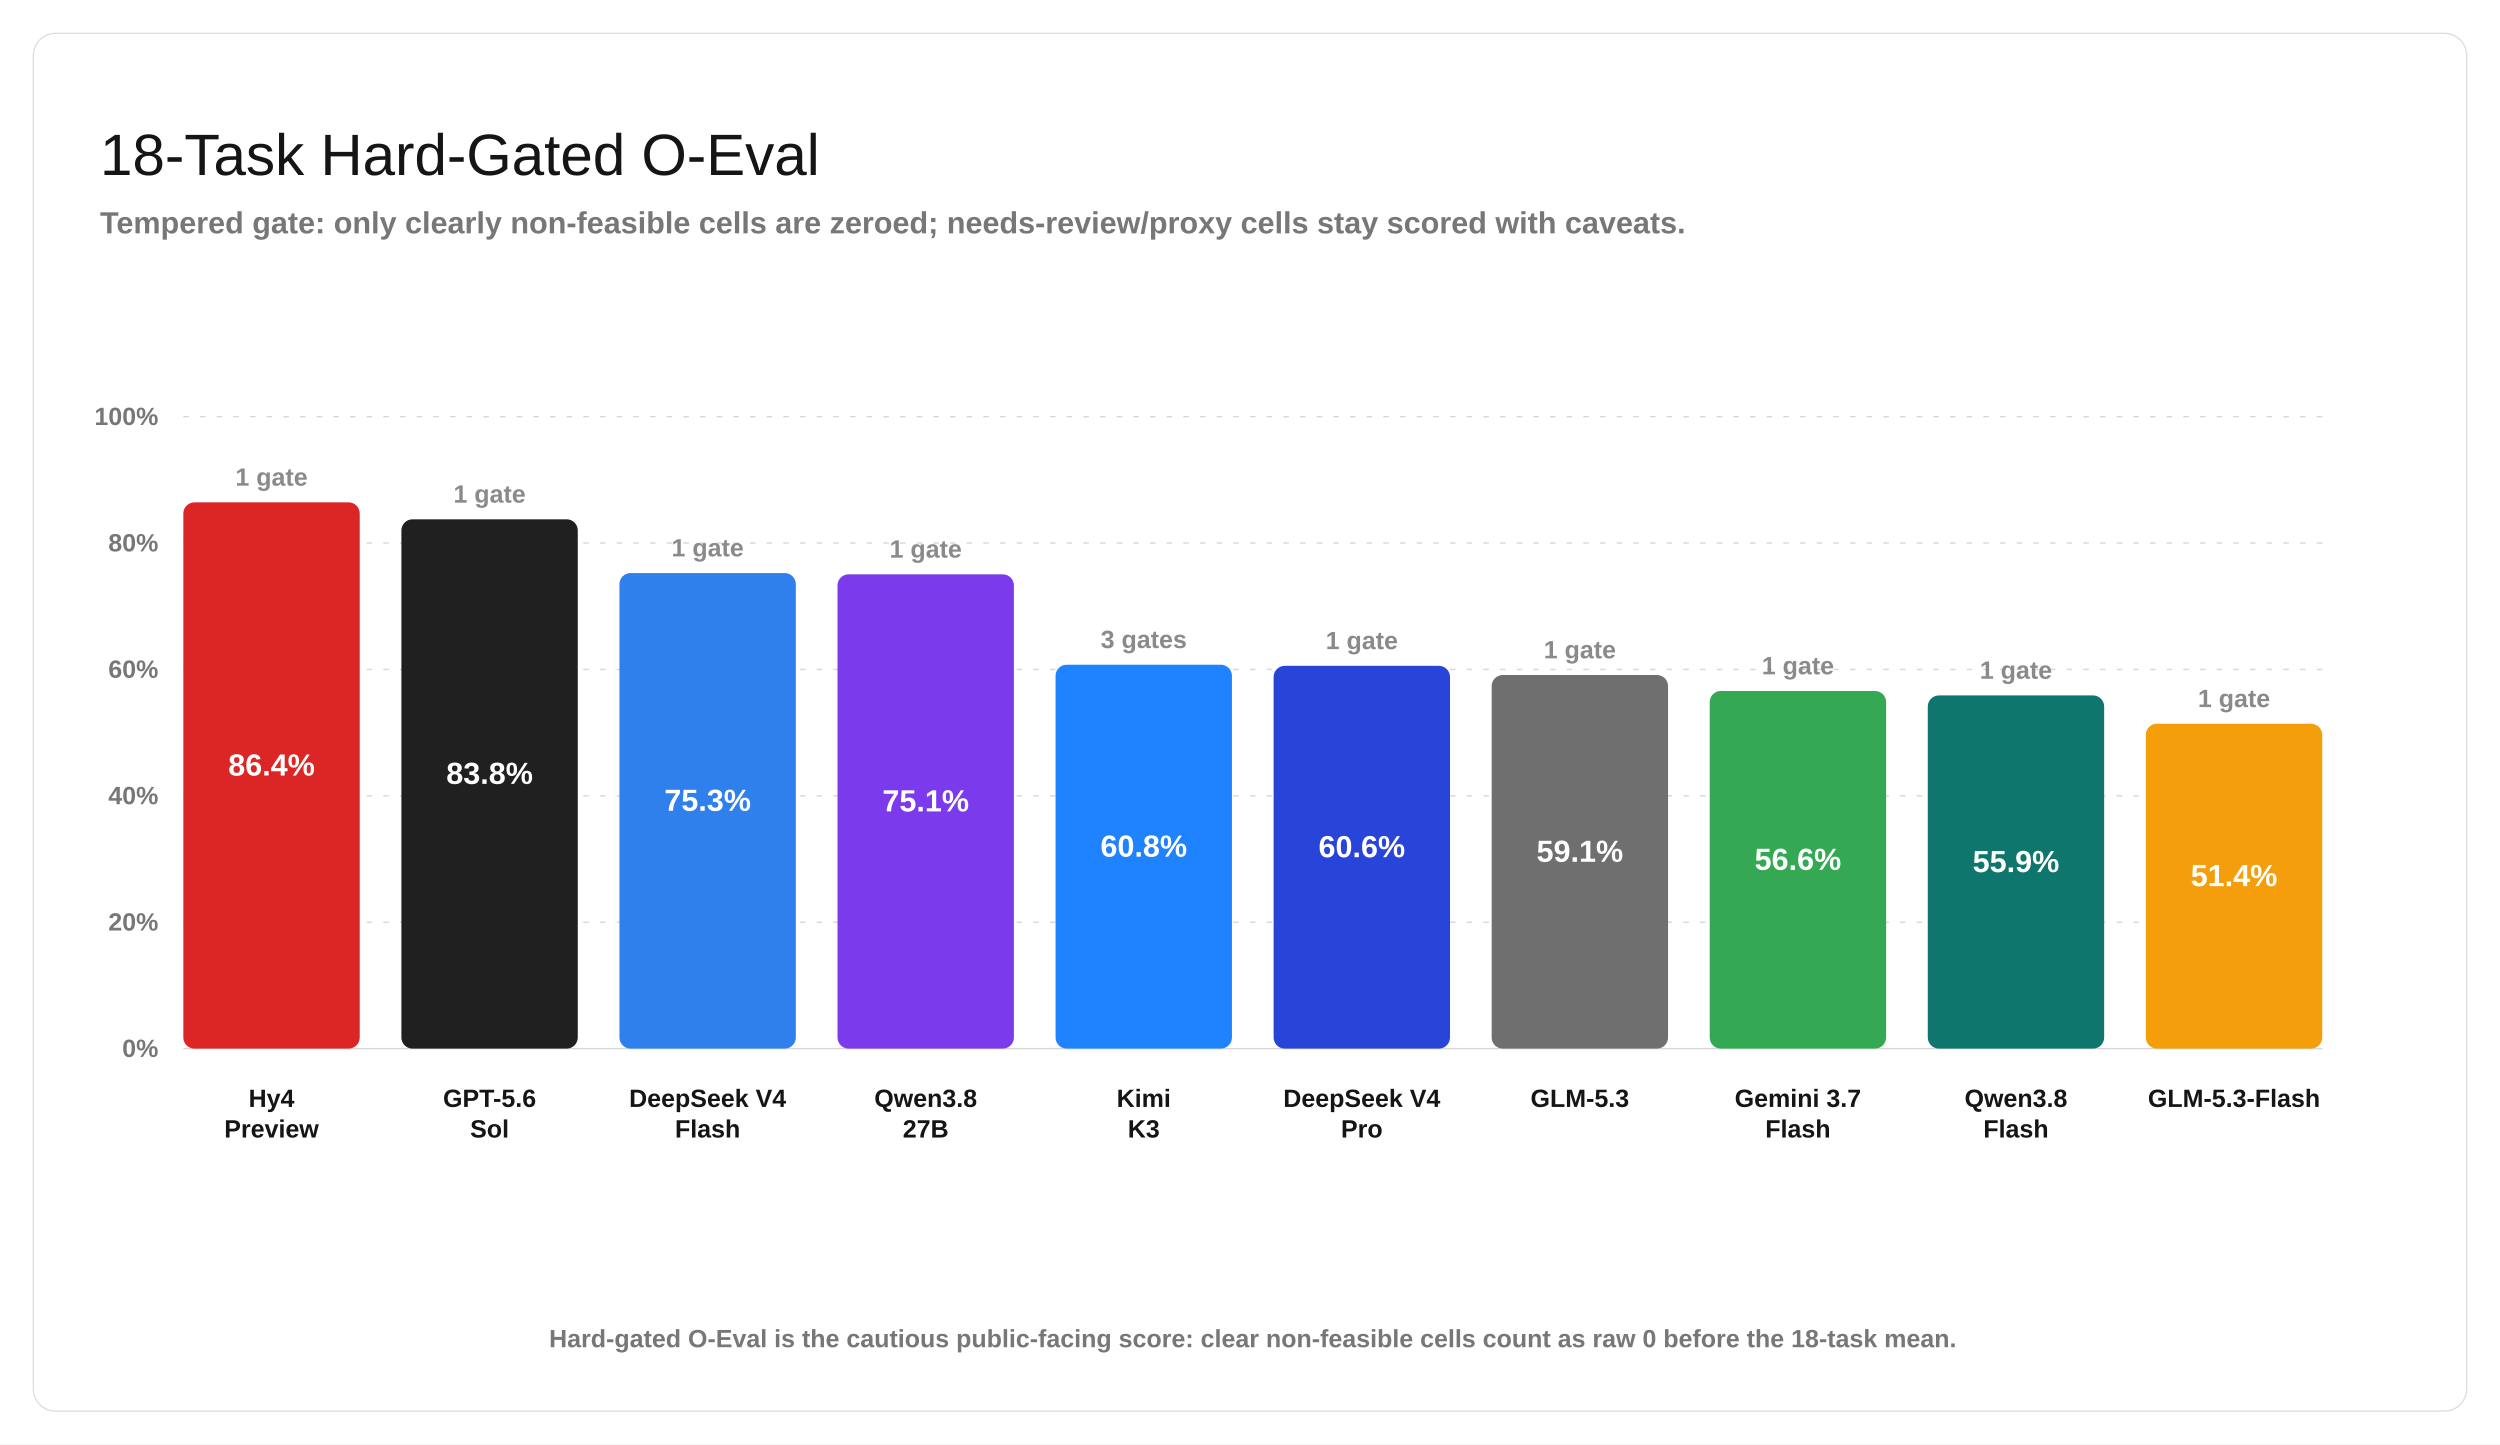
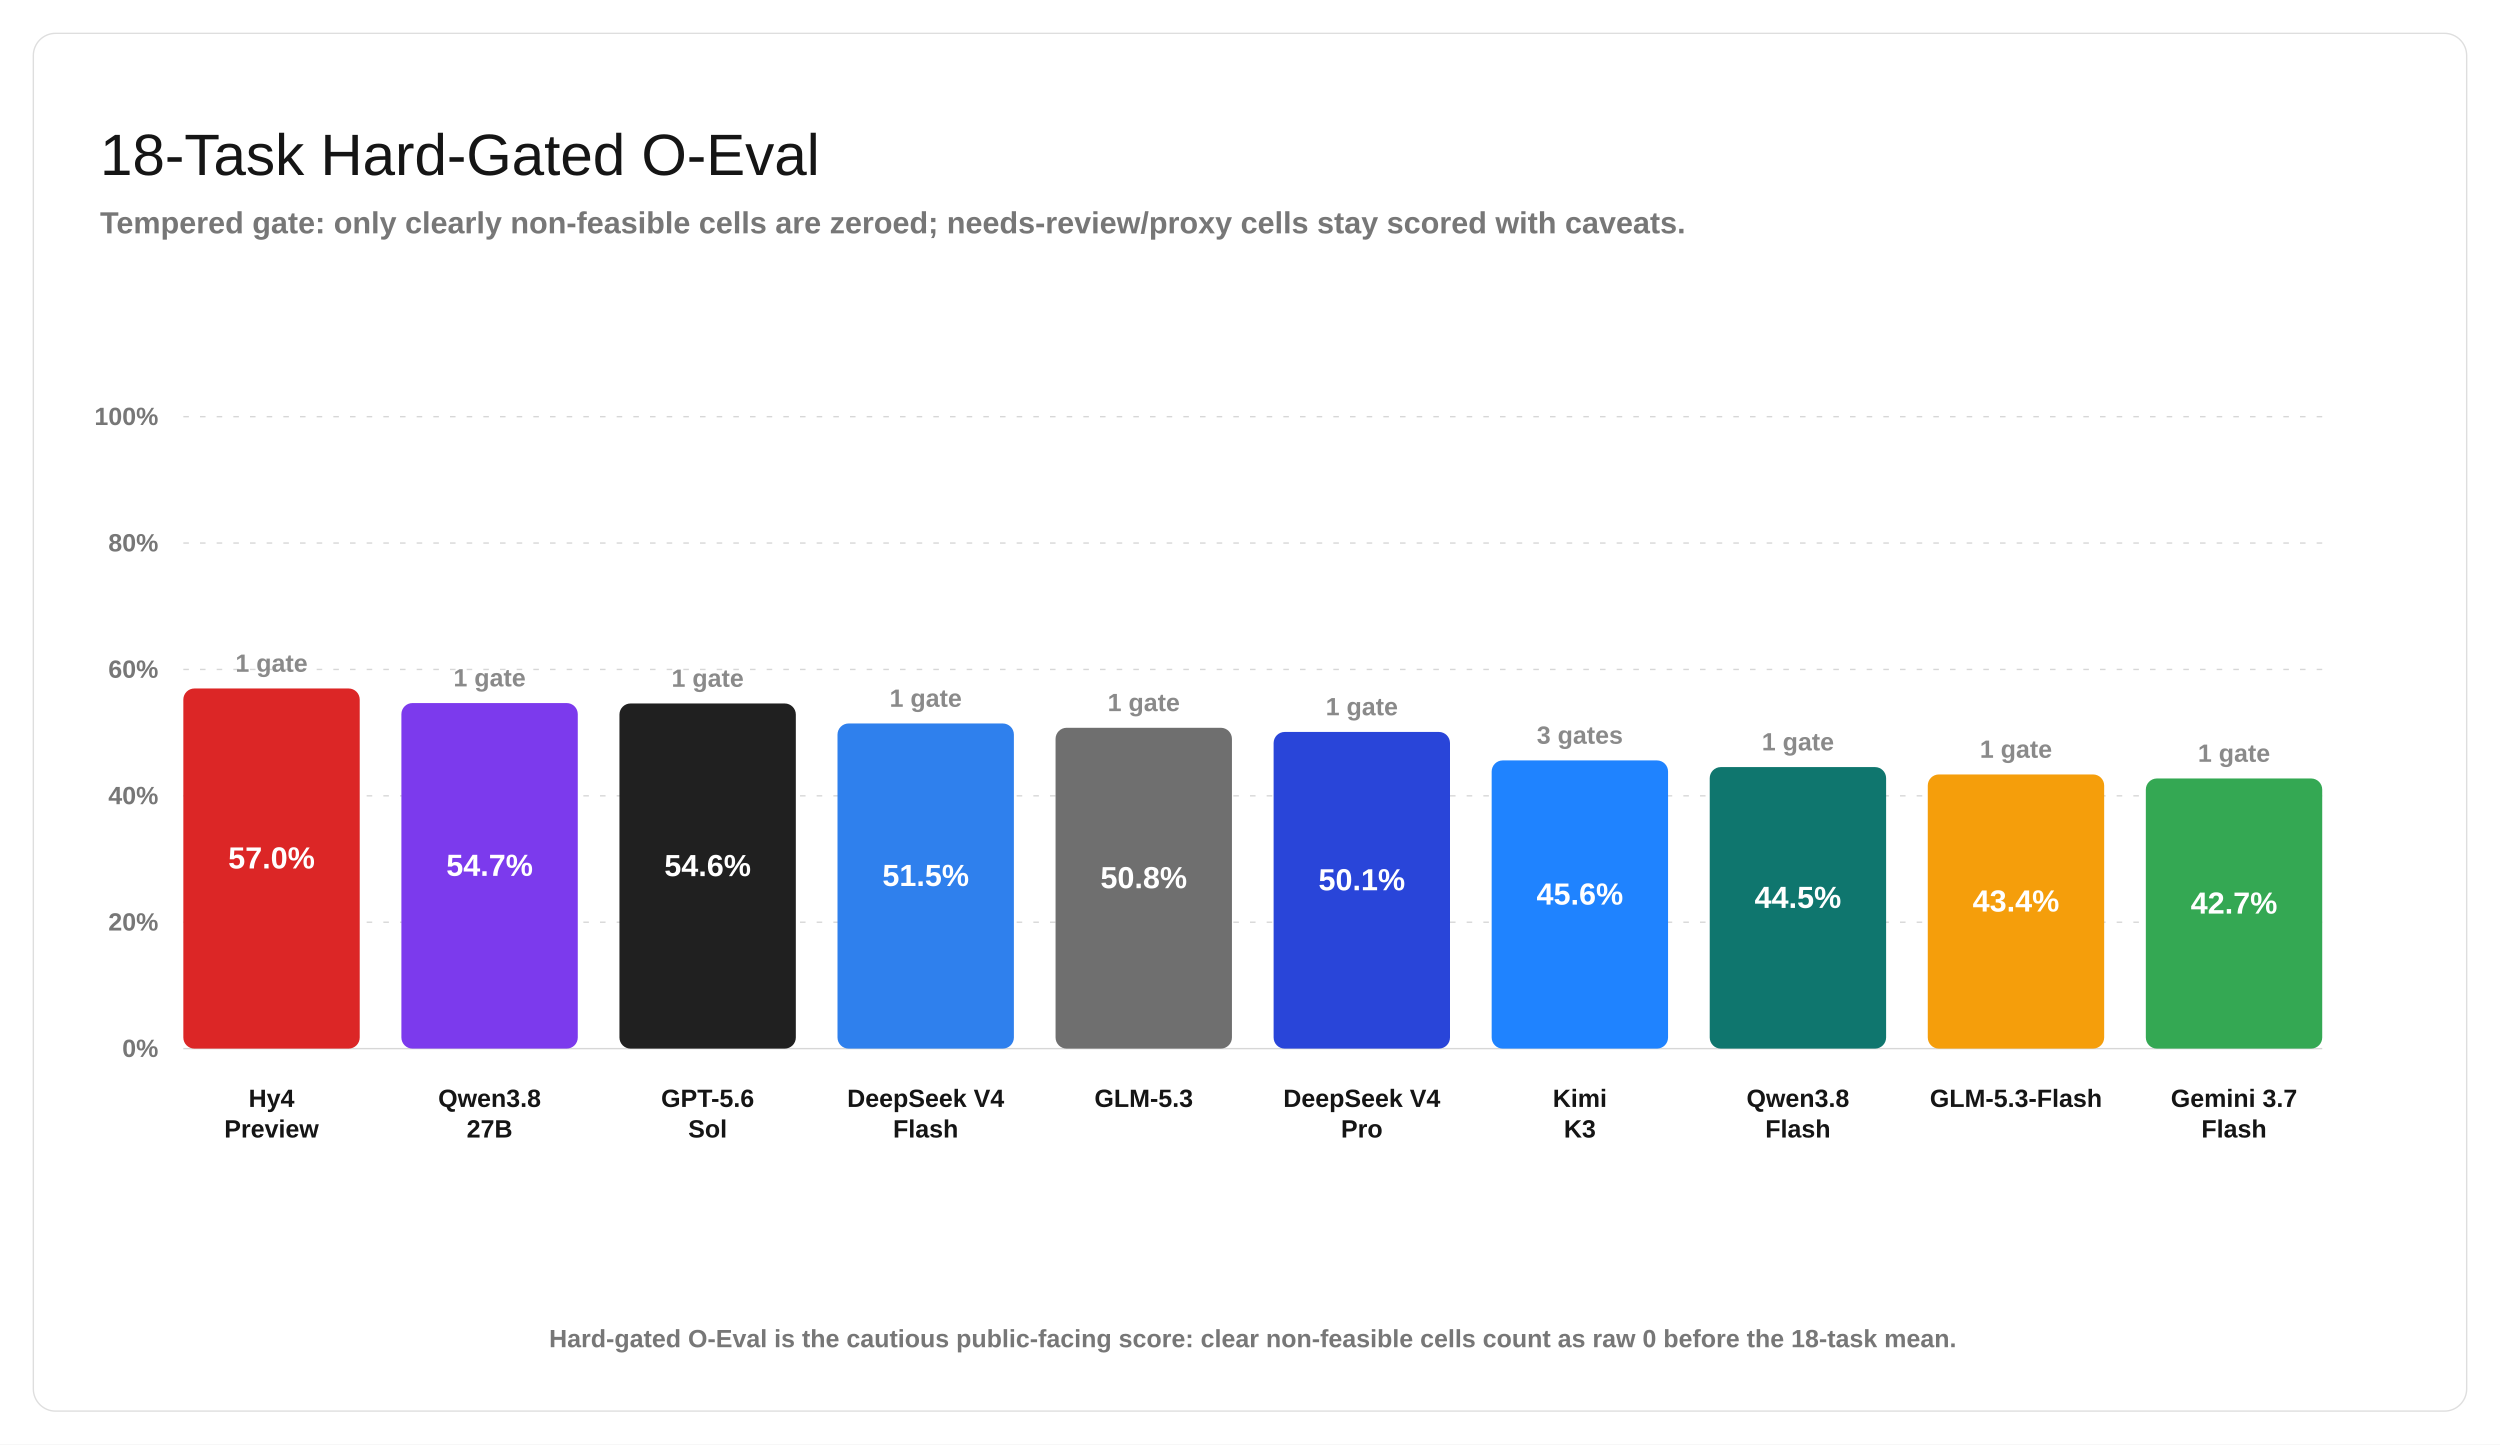
<svg xmlns="http://www.w3.org/2000/svg" width="1800" height="1040" viewBox="0 0 1800 1040" role="img">
  <style>
      .title { font-family: Georgia, Times, serif; font-size: 42px; font-weight: 500; fill: #050505; }
      .subtitle { font-family: Arial, Helvetica, sans-serif; font-size: 22px; fill: #777777; font-weight: 650; }
      .axis { font-family: Arial, Helvetica, sans-serif; font-size: 18px; fill: #777777; font-weight: 650; }
      .axis-title { font-family: Arial, Helvetica, sans-serif; font-size: 22px; fill: #111111; font-weight: 720; }
      .label { font-family: Arial, Helvetica, sans-serif; font-size: 19px; fill: #151515; font-weight: 700; }
      .small { font-family: Arial, Helvetica, sans-serif; font-size: 18px; fill: #777777; font-weight: 650; }
    </style>
  <rect width="1800" height="1040" fill="#ffffff" />
  <rect x="24.0" y="24.0" width="1752.0" height="992.0" fill="#ffffff" rx="16.0" stroke="#dedede" />
  <text x="72.0" y="126.0" text-anchor="start" font-family="Arial, Helvetica, sans-serif" font-size="42" font-weight="500" fill="#151515">18-Task Hard-Gated O-Eval</text>
  <text x="72.0" y="168.0" text-anchor="start" font-family="Arial, Helvetica, sans-serif" font-size="22" font-weight="650" fill="#777777">Tempered gate: only clearly non-feasible cells are zeroed; needs-review/proxy cells stay scored with caveats.</text>
  <line x1="132.0" y1="755.0" x2="1672.0" y2="755.0" stroke="#d7d7d7" stroke-width="1.0" />
  <text x="114.0" y="761.0" text-anchor="end" font-family="Arial, Helvetica, sans-serif" font-size="18" font-weight="600" fill="#777777">0%</text>
  <line x1="132.0" y1="664.0" x2="1672.0" y2="664.0" stroke="#d7d7d7" stroke-width="1.0" stroke-dasharray="4 8" />
  <text x="114.0" y="670.0" text-anchor="end" font-family="Arial, Helvetica, sans-serif" font-size="18" font-weight="600" fill="#777777">20%</text>
  <line x1="132.0" y1="573.0" x2="1672.0" y2="573.0" stroke="#d7d7d7" stroke-width="1.0" stroke-dasharray="4 8" />
  <text x="114.0" y="579.0" text-anchor="end" font-family="Arial, Helvetica, sans-serif" font-size="18" font-weight="600" fill="#777777">40%</text>
  <line x1="132.0" y1="482.0" x2="1672.0" y2="482.0" stroke="#d7d7d7" stroke-width="1.0" stroke-dasharray="4 8" />
  <text x="114.0" y="488.0" text-anchor="end" font-family="Arial, Helvetica, sans-serif" font-size="18" font-weight="600" fill="#777777">60%</text>
  <line x1="132.0" y1="391.0" x2="1672.0" y2="391.0" stroke="#d7d7d7" stroke-width="1.0" stroke-dasharray="4 8" />
  <text x="114.0" y="397.0" text-anchor="end" font-family="Arial, Helvetica, sans-serif" font-size="18" font-weight="600" fill="#777777">80%</text>
  <line x1="132.0" y1="300.0" x2="1672.0" y2="300.0" stroke="#d7d7d7" stroke-width="1.0" stroke-dasharray="4 8" />
  <text x="114.0" y="306.0" text-anchor="end" font-family="Arial, Helvetica, sans-serif" font-size="18" font-weight="600" fill="#777777">100%</text>
-   <rect x="132.0" y="361.7" width="127.0" height="393.3" fill="#dc2626" rx="8.0" />
-   <text x="195.5" y="558.4" text-anchor="middle" font-family="Arial, Helvetica, sans-serif" font-size="22" font-weight="800" fill="#ffffff">86.4%</text>
-   <text x="195.5" y="349.7" text-anchor="middle" font-family="Arial, Helvetica, sans-serif" font-size="18" font-weight="600" fill="#8a8a8a">1 gate</text>
+   <rect x="132.0" y="495.7" width="127.0" height="259.3" fill="#dc2626" rx="8.0" />
+   <text x="195.5" y="625.3" text-anchor="middle" font-family="Arial, Helvetica, sans-serif" font-size="22" font-weight="800" fill="#ffffff">57.0%</text>
+   <text x="195.5" y="483.7" text-anchor="middle" font-family="Arial, Helvetica, sans-serif" font-size="18" font-weight="600" fill="#8a8a8a">1 gate</text>
  <text x="195.5" y="797.0" text-anchor="middle" font-family="Arial, Helvetica, sans-serif" font-size="18" font-weight="700" fill="#151515">Hy4</text>
  <text x="195.5" y="819.0" text-anchor="middle" font-family="Arial, Helvetica, sans-serif" font-size="18" font-weight="700" fill="#151515">Preview</text>
-   <rect x="289.0" y="373.9" width="127.0" height="381.1" fill="#202020" rx="8.0" />
-   <text x="352.5" y="564.4" text-anchor="middle" font-family="Arial, Helvetica, sans-serif" font-size="22" font-weight="800" fill="#ffffff">83.8%</text>
-   <text x="352.5" y="361.9" text-anchor="middle" font-family="Arial, Helvetica, sans-serif" font-size="18" font-weight="600" fill="#8a8a8a">1 gate</text>
-   <text x="352.5" y="797.0" text-anchor="middle" font-family="Arial, Helvetica, sans-serif" font-size="18" font-weight="700" fill="#151515">GPT-5.6</text>
-   <text x="352.5" y="819.0" text-anchor="middle" font-family="Arial, Helvetica, sans-serif" font-size="18" font-weight="700" fill="#151515">Sol</text>
-   <rect x="446.0" y="412.6" width="127.0" height="342.4" fill="#2f80ed" rx="8.0" />
-   <text x="509.5" y="583.8" text-anchor="middle" font-family="Arial, Helvetica, sans-serif" font-size="22" font-weight="800" fill="#ffffff">75.3%</text>
-   <text x="509.5" y="400.6" text-anchor="middle" font-family="Arial, Helvetica, sans-serif" font-size="18" font-weight="600" fill="#8a8a8a">1 gate</text>
-   <text x="509.5" y="797.0" text-anchor="middle" font-family="Arial, Helvetica, sans-serif" font-size="18" font-weight="700" fill="#151515">DeepSeek V4</text>
-   <text x="509.5" y="819.0" text-anchor="middle" font-family="Arial, Helvetica, sans-serif" font-size="18" font-weight="700" fill="#151515">Flash</text>
-   <rect x="603.0" y="413.5" width="127.0" height="341.5" fill="#7c3aed" rx="8.0" />
-   <text x="666.5" y="584.2" text-anchor="middle" font-family="Arial, Helvetica, sans-serif" font-size="22" font-weight="800" fill="#ffffff">75.1%</text>
-   <text x="666.5" y="401.5" text-anchor="middle" font-family="Arial, Helvetica, sans-serif" font-size="18" font-weight="600" fill="#8a8a8a">1 gate</text>
-   <text x="666.5" y="797.0" text-anchor="middle" font-family="Arial, Helvetica, sans-serif" font-size="18" font-weight="700" fill="#151515">Qwen3.8</text>
-   <text x="666.5" y="819.0" text-anchor="middle" font-family="Arial, Helvetica, sans-serif" font-size="18" font-weight="700" fill="#151515">27B</text>
-   <rect x="760.0" y="478.6" width="127.0" height="276.4" fill="#1f83ff" rx="8.0" />
-   <text x="823.5" y="616.8" text-anchor="middle" font-family="Arial, Helvetica, sans-serif" font-size="22" font-weight="800" fill="#ffffff">60.8%</text>
-   <text x="823.5" y="466.6" text-anchor="middle" font-family="Arial, Helvetica, sans-serif" font-size="18" font-weight="600" fill="#8a8a8a">3 gates</text>
-   <text x="823.5" y="797.0" text-anchor="middle" font-family="Arial, Helvetica, sans-serif" font-size="18" font-weight="700" fill="#151515">Kimi</text>
-   <text x="823.5" y="819.0" text-anchor="middle" font-family="Arial, Helvetica, sans-serif" font-size="18" font-weight="700" fill="#151515">K3</text>
-   <rect x="917.0" y="479.4" width="127.0" height="275.6" fill="#2945d9" rx="8.0" />
-   <text x="980.5" y="617.2" text-anchor="middle" font-family="Arial, Helvetica, sans-serif" font-size="22" font-weight="800" fill="#ffffff">60.6%</text>
-   <text x="980.5" y="467.4" text-anchor="middle" font-family="Arial, Helvetica, sans-serif" font-size="18" font-weight="600" fill="#8a8a8a">1 gate</text>
+   <rect x="289.0" y="506.2" width="127.0" height="248.8" fill="#7c3aed" rx="8.0" />
+   <text x="352.5" y="630.6" text-anchor="middle" font-family="Arial, Helvetica, sans-serif" font-size="22" font-weight="800" fill="#ffffff">54.7%</text>
+   <text x="352.5" y="494.2" text-anchor="middle" font-family="Arial, Helvetica, sans-serif" font-size="18" font-weight="600" fill="#8a8a8a">1 gate</text>
+   <text x="352.5" y="797.0" text-anchor="middle" font-family="Arial, Helvetica, sans-serif" font-size="18" font-weight="700" fill="#151515">Qwen3.8</text>
+   <text x="352.5" y="819.0" text-anchor="middle" font-family="Arial, Helvetica, sans-serif" font-size="18" font-weight="700" fill="#151515">27B</text>
+   <rect x="446.0" y="506.5" width="127.0" height="248.5" fill="#202020" rx="8.0" />
+   <text x="509.5" y="630.8" text-anchor="middle" font-family="Arial, Helvetica, sans-serif" font-size="22" font-weight="800" fill="#ffffff">54.6%</text>
+   <text x="509.5" y="494.5" text-anchor="middle" font-family="Arial, Helvetica, sans-serif" font-size="18" font-weight="600" fill="#8a8a8a">1 gate</text>
+   <text x="509.5" y="797.0" text-anchor="middle" font-family="Arial, Helvetica, sans-serif" font-size="18" font-weight="700" fill="#151515">GPT-5.6</text>
+   <text x="509.5" y="819.0" text-anchor="middle" font-family="Arial, Helvetica, sans-serif" font-size="18" font-weight="700" fill="#151515">Sol</text>
+   <rect x="603.0" y="520.9" width="127.0" height="234.1" fill="#2f80ed" rx="8.0" />
+   <text x="666.5" y="637.9" text-anchor="middle" font-family="Arial, Helvetica, sans-serif" font-size="22" font-weight="800" fill="#ffffff">51.5%</text>
+   <text x="666.5" y="508.9" text-anchor="middle" font-family="Arial, Helvetica, sans-serif" font-size="18" font-weight="600" fill="#8a8a8a">1 gate</text>
+   <text x="666.5" y="797.0" text-anchor="middle" font-family="Arial, Helvetica, sans-serif" font-size="18" font-weight="700" fill="#151515">DeepSeek V4</text>
+   <text x="666.5" y="819.0" text-anchor="middle" font-family="Arial, Helvetica, sans-serif" font-size="18" font-weight="700" fill="#151515">Flash</text>
+   <rect x="760.0" y="524.0" width="127.0" height="231.0" fill="#6f6f6f" rx="8.0" />
+   <text x="823.5" y="639.5" text-anchor="middle" font-family="Arial, Helvetica, sans-serif" font-size="22" font-weight="800" fill="#ffffff">50.8%</text>
+   <text x="823.5" y="512.0" text-anchor="middle" font-family="Arial, Helvetica, sans-serif" font-size="18" font-weight="600" fill="#8a8a8a">1 gate</text>
+   <text x="823.5" y="797.0" text-anchor="middle" font-family="Arial, Helvetica, sans-serif" font-size="18" font-weight="700" fill="#151515">GLM-5.3</text>
+   <rect x="917.0" y="527.0" width="127.0" height="228.0" fill="#2945d9" rx="8.0" />
+   <text x="980.5" y="641.0" text-anchor="middle" font-family="Arial, Helvetica, sans-serif" font-size="22" font-weight="800" fill="#ffffff">50.1%</text>
+   <text x="980.5" y="515.0" text-anchor="middle" font-family="Arial, Helvetica, sans-serif" font-size="18" font-weight="600" fill="#8a8a8a">1 gate</text>
  <text x="980.5" y="797.0" text-anchor="middle" font-family="Arial, Helvetica, sans-serif" font-size="18" font-weight="700" fill="#151515">DeepSeek V4</text>
  <text x="980.5" y="819.0" text-anchor="middle" font-family="Arial, Helvetica, sans-serif" font-size="18" font-weight="700" fill="#151515">Pro</text>
-   <rect x="1074.0" y="486.0" width="127.0" height="269.0" fill="#6f6f6f" rx="8.0" />
-   <text x="1137.5" y="620.5" text-anchor="middle" font-family="Arial, Helvetica, sans-serif" font-size="22" font-weight="800" fill="#ffffff">59.1%</text>
-   <text x="1137.5" y="474.0" text-anchor="middle" font-family="Arial, Helvetica, sans-serif" font-size="18" font-weight="600" fill="#8a8a8a">1 gate</text>
-   <text x="1137.5" y="797.0" text-anchor="middle" font-family="Arial, Helvetica, sans-serif" font-size="18" font-weight="700" fill="#151515">GLM-5.3</text>
-   <rect x="1231.0" y="497.5" width="127.0" height="257.5" fill="#34a853" rx="8.0" />
-   <text x="1294.5" y="626.3" text-anchor="middle" font-family="Arial, Helvetica, sans-serif" font-size="22" font-weight="800" fill="#ffffff">56.6%</text>
-   <text x="1294.5" y="485.5" text-anchor="middle" font-family="Arial, Helvetica, sans-serif" font-size="18" font-weight="600" fill="#8a8a8a">1 gate</text>
-   <text x="1294.5" y="797.0" text-anchor="middle" font-family="Arial, Helvetica, sans-serif" font-size="18" font-weight="700" fill="#151515">Gemini 3.7</text>
+   <rect x="1074.0" y="547.5" width="127.0" height="207.5" fill="#1f83ff" rx="8.0" />
+   <text x="1137.5" y="651.3" text-anchor="middle" font-family="Arial, Helvetica, sans-serif" font-size="22" font-weight="800" fill="#ffffff">45.6%</text>
+   <text x="1137.5" y="535.5" text-anchor="middle" font-family="Arial, Helvetica, sans-serif" font-size="18" font-weight="600" fill="#8a8a8a">3 gates</text>
+   <text x="1137.5" y="797.0" text-anchor="middle" font-family="Arial, Helvetica, sans-serif" font-size="18" font-weight="700" fill="#151515">Kimi</text>
+   <text x="1137.5" y="819.0" text-anchor="middle" font-family="Arial, Helvetica, sans-serif" font-size="18" font-weight="700" fill="#151515">K3</text>
+   <rect x="1231.0" y="552.3" width="127.0" height="202.7" fill="#0f766e" rx="8.0" />
+   <text x="1294.5" y="653.7" text-anchor="middle" font-family="Arial, Helvetica, sans-serif" font-size="22" font-weight="800" fill="#ffffff">44.5%</text>
+   <text x="1294.5" y="540.3" text-anchor="middle" font-family="Arial, Helvetica, sans-serif" font-size="18" font-weight="600" fill="#8a8a8a">1 gate</text>
+   <text x="1294.5" y="797.0" text-anchor="middle" font-family="Arial, Helvetica, sans-serif" font-size="18" font-weight="700" fill="#151515">Qwen3.8</text>
  <text x="1294.5" y="819.0" text-anchor="middle" font-family="Arial, Helvetica, sans-serif" font-size="18" font-weight="700" fill="#151515">Flash</text>
-   <rect x="1388.0" y="500.7" width="127.0" height="254.3" fill="#0f766e" rx="8.0" />
-   <text x="1451.5" y="627.9" text-anchor="middle" font-family="Arial, Helvetica, sans-serif" font-size="22" font-weight="800" fill="#ffffff">55.9%</text>
-   <text x="1451.5" y="488.7" text-anchor="middle" font-family="Arial, Helvetica, sans-serif" font-size="18" font-weight="600" fill="#8a8a8a">1 gate</text>
-   <text x="1451.5" y="797.0" text-anchor="middle" font-family="Arial, Helvetica, sans-serif" font-size="18" font-weight="700" fill="#151515">Qwen3.8</text>
-   <text x="1451.5" y="819.0" text-anchor="middle" font-family="Arial, Helvetica, sans-serif" font-size="18" font-weight="700" fill="#151515">Flash</text>
-   <rect x="1545.0" y="521.1" width="127.0" height="233.9" fill="#f59e0b" rx="8.0" />
-   <text x="1608.5" y="638.0" text-anchor="middle" font-family="Arial, Helvetica, sans-serif" font-size="22" font-weight="800" fill="#ffffff">51.4%</text>
-   <text x="1608.5" y="509.1" text-anchor="middle" font-family="Arial, Helvetica, sans-serif" font-size="18" font-weight="600" fill="#8a8a8a">1 gate</text>
-   <text x="1608.5" y="797.0" text-anchor="middle" font-family="Arial, Helvetica, sans-serif" font-size="18" font-weight="700" fill="#151515">GLM-5.3-Flash</text>
+   <rect x="1388.0" y="557.6" width="127.0" height="197.4" fill="#f59e0b" rx="8.0" />
+   <text x="1451.5" y="656.3" text-anchor="middle" font-family="Arial, Helvetica, sans-serif" font-size="22" font-weight="800" fill="#ffffff">43.4%</text>
+   <text x="1451.5" y="545.6" text-anchor="middle" font-family="Arial, Helvetica, sans-serif" font-size="18" font-weight="600" fill="#8a8a8a">1 gate</text>
+   <text x="1451.5" y="797.0" text-anchor="middle" font-family="Arial, Helvetica, sans-serif" font-size="18" font-weight="700" fill="#151515">GLM-5.3-Flash</text>
+   <rect x="1545.0" y="560.5" width="127.0" height="194.5" fill="#34a853" rx="8.0" />
+   <text x="1608.5" y="657.8" text-anchor="middle" font-family="Arial, Helvetica, sans-serif" font-size="22" font-weight="800" fill="#ffffff">42.7%</text>
+   <text x="1608.5" y="548.5" text-anchor="middle" font-family="Arial, Helvetica, sans-serif" font-size="18" font-weight="600" fill="#8a8a8a">1 gate</text>
+   <text x="1608.5" y="797.0" text-anchor="middle" font-family="Arial, Helvetica, sans-serif" font-size="18" font-weight="700" fill="#151515">Gemini 3.7</text>
+   <text x="1608.5" y="819.0" text-anchor="middle" font-family="Arial, Helvetica, sans-serif" font-size="18" font-weight="700" fill="#151515">Flash</text>
  <text x="902.0" y="970.0" text-anchor="middle" font-family="Arial, Helvetica, sans-serif" font-size="18" font-weight="600" fill="#777777">Hard-gated O-Eval is the cautious public-facing score: clear non-feasible cells count as raw 0 before the 18-task mean.</text>
</svg>
